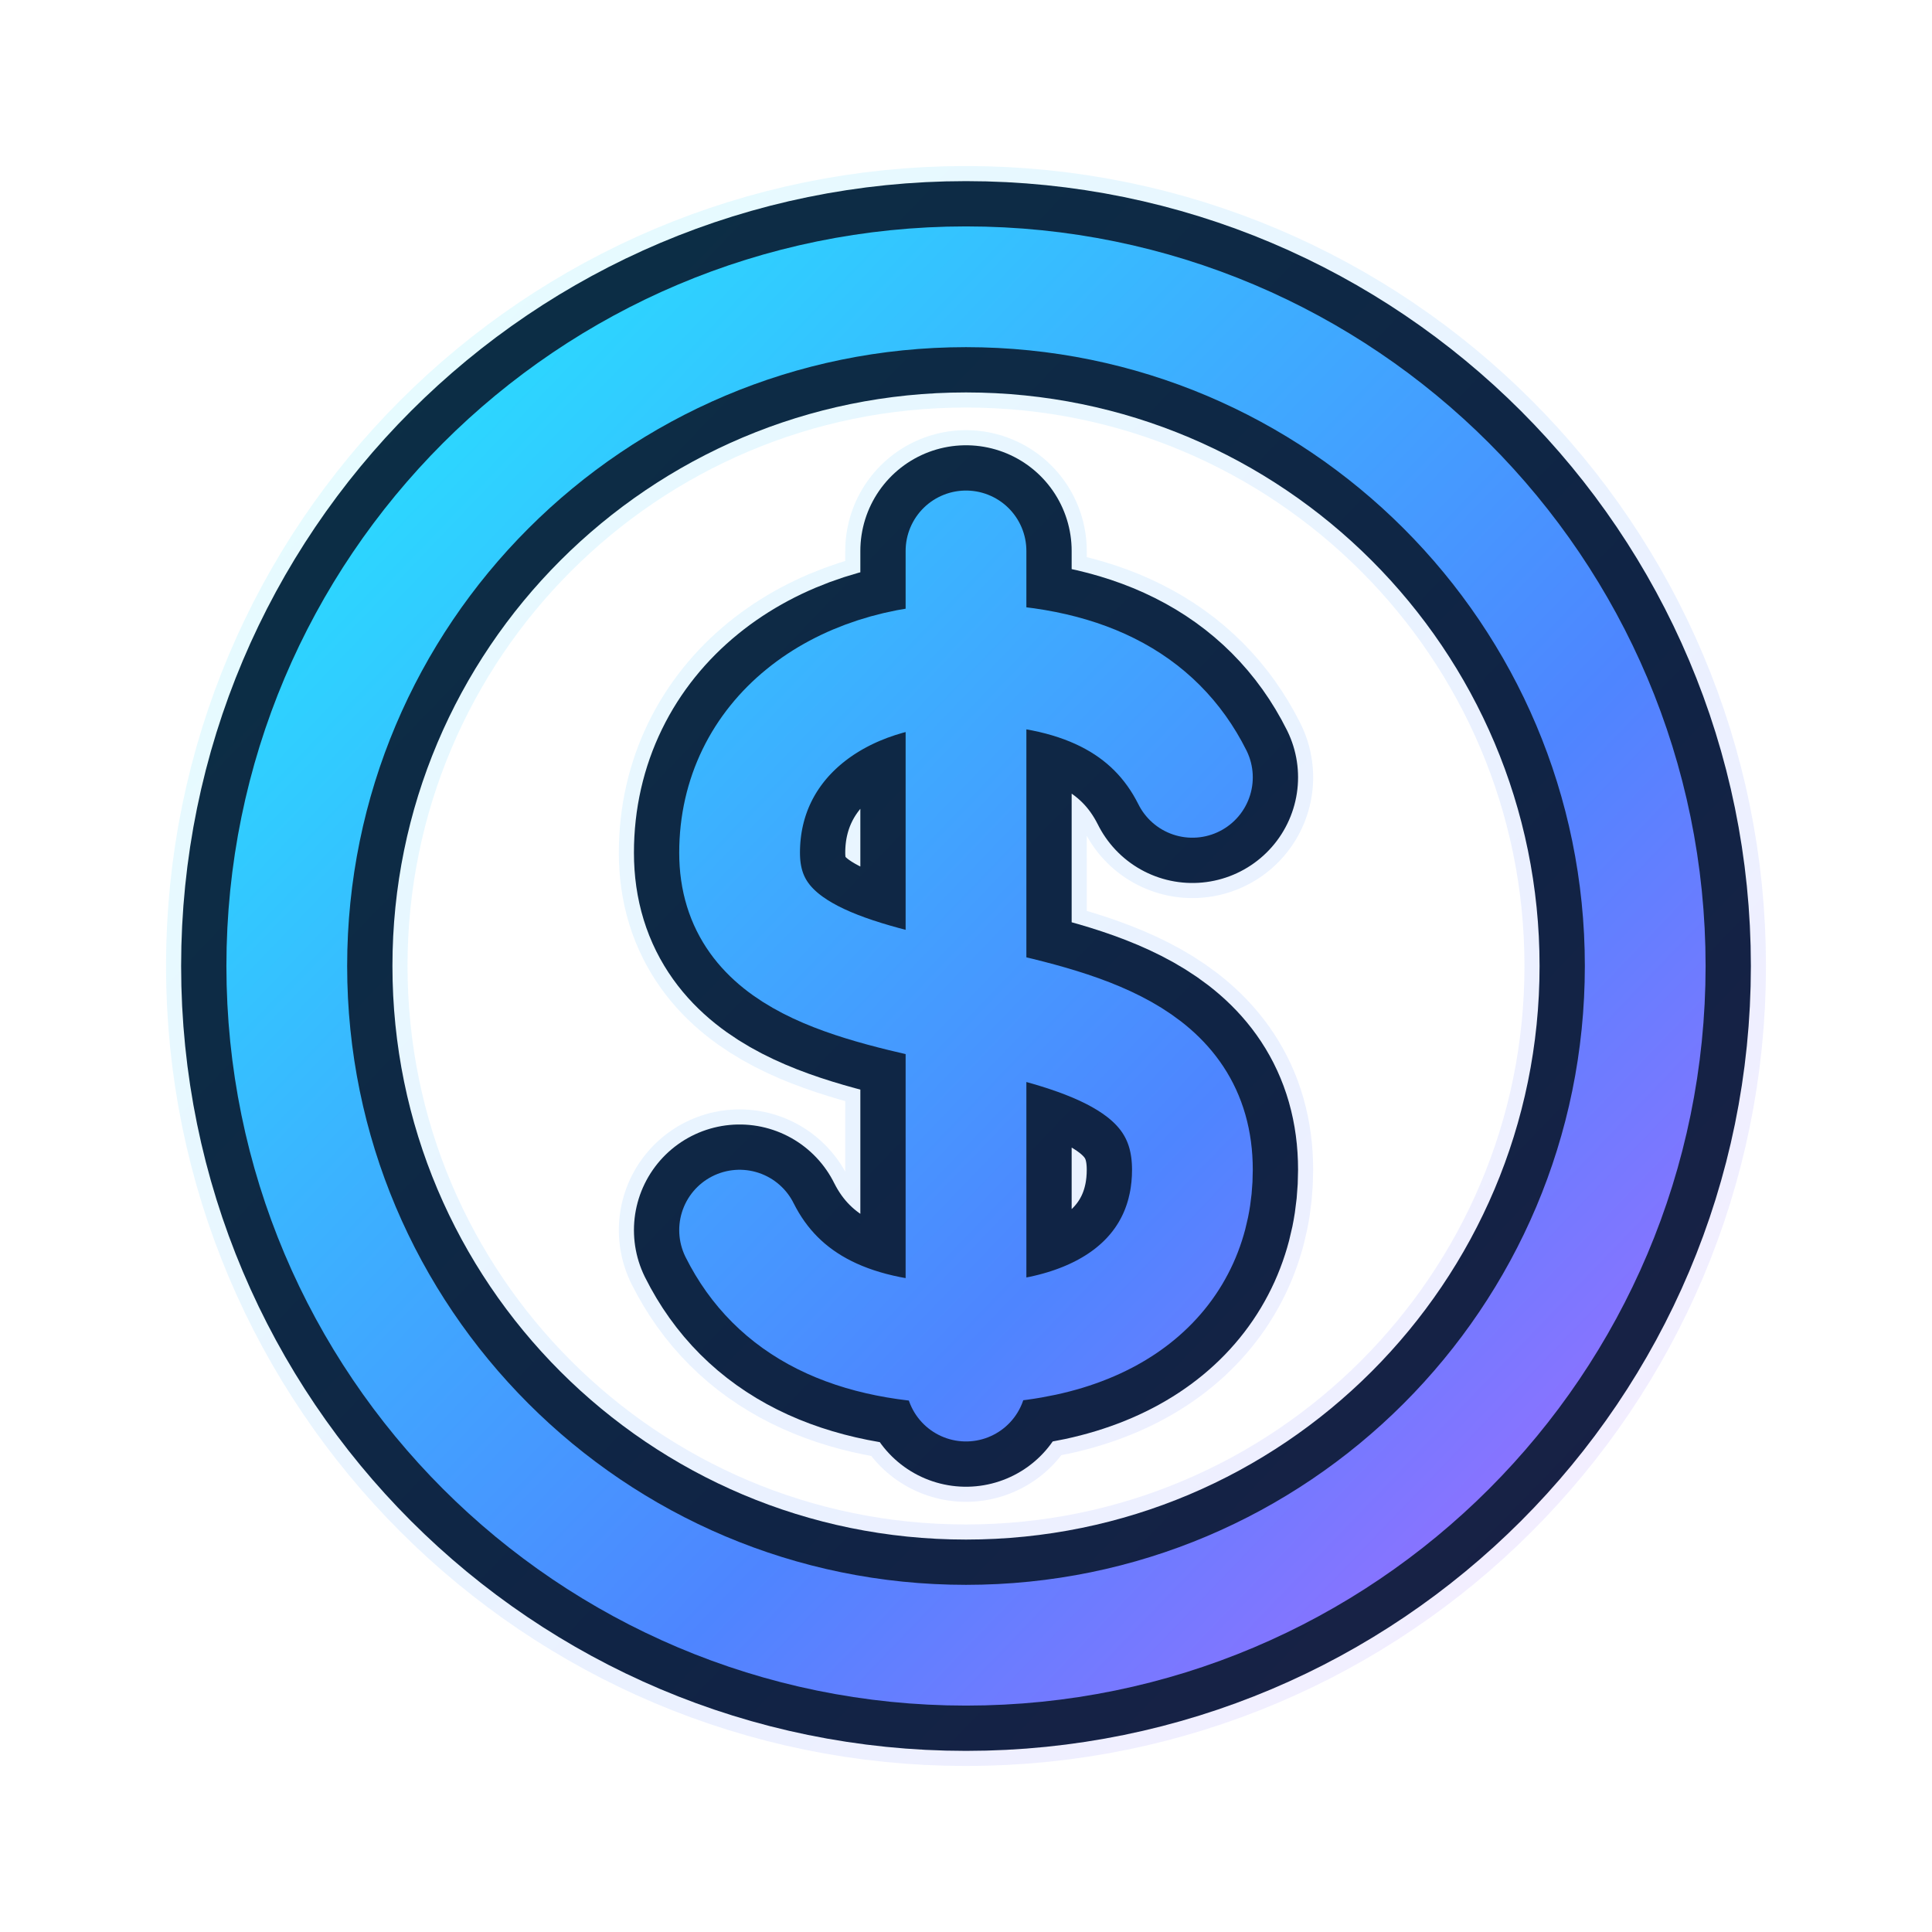
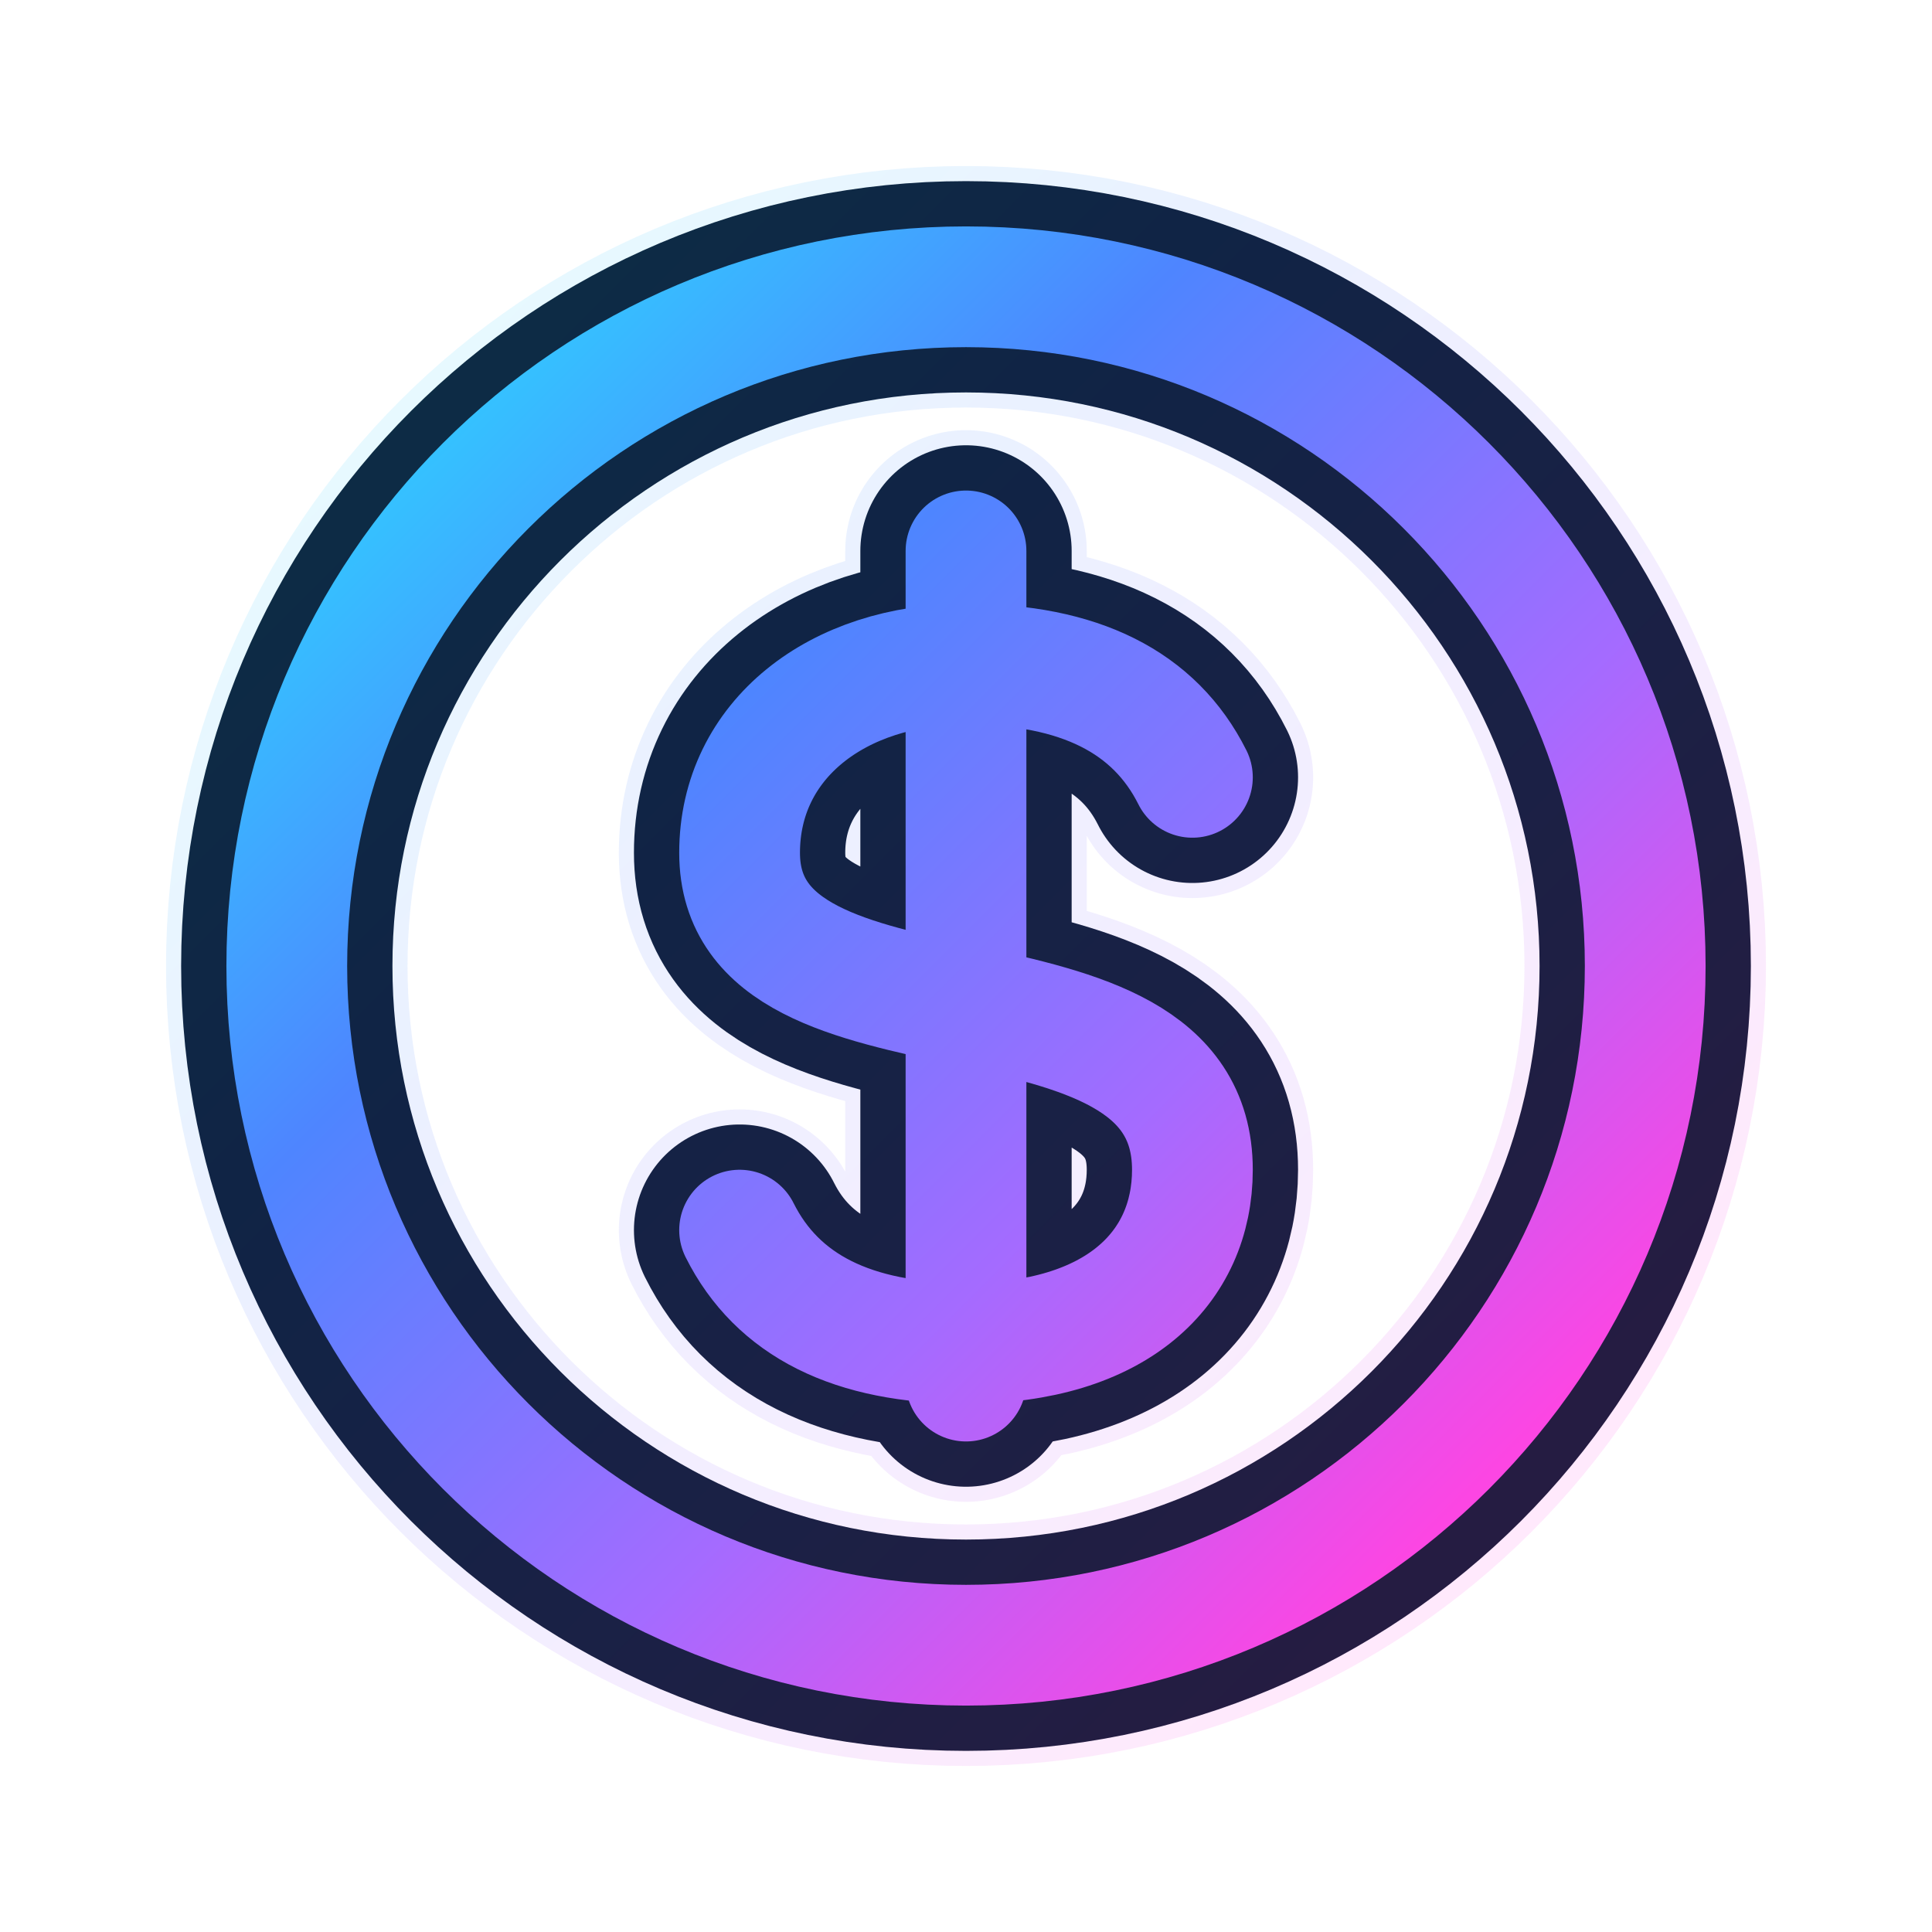
<svg xmlns="http://www.w3.org/2000/svg" width="32" height="32" viewBox="0 0 32 32" fill="none">
  <defs>
-     <linearGradient id="ink" x1="3" y1="4" x2="28" y2="28" gradientUnits="userSpaceOnUse">
+     <linearGradient id="ink" x1="3" y1="3" x2="21" y2="21" gradientUnits="userSpaceOnUse">
      <stop stop-color="#27e3ff" />
-       <stop offset=".45" stop-color="#4e85ff" />
-       <stop offset=".72" stop-color="#a46bff" />
-       <stop offset="1" stop-color="#fc46e3" />
+       <stop offset=".32" stop-color="#4e85ff" />
+       <stop offset=".62" stop-color="#a46bff" />
+       <stop offset=".88" stop-color="#fc46e3" />
    </linearGradient>
  </defs>
  <g stroke-linecap="round" stroke-linejoin="round">
    <g stroke="#08172c" stroke-width="2.8" opacity="1">
      <g transform="translate(1 1) scale(1.25)">
        <circle cx="12" cy="12" r="9" />
        <path d="M9 15.5c.5 1 1.5 1.5 3 1.5 2 0 3-1 3-2.3 0-3-6-1.4-6-4.2C9 9 10.3 8 12 8c1.5 0 2.5.5 3 1.5M12 6.5v11" />
      </g>
    </g>
    <g stroke="url(#ink)" stroke-width="1.6" opacity="1">
      <g transform="translate(1 1) scale(1.25)">
        <circle cx="12" cy="12" r="9" />
        <path d="M9 15.5c.5 1 1.5 1.5 3 1.5 2 0 3-1 3-2.3 0-3-6-1.4-6-4.2C9 9 10.3 8 12 8c1.5 0 2.5.5 3 1.5M12 6.5v11" />
      </g>
    </g>
    <g stroke="url(#ink)" stroke-width="3.2" opacity="0.12">
      <g transform="translate(1 1) scale(1.25)">
        <circle cx="12" cy="12" r="9" />
        <path d="M9 15.5c.5 1 1.5 1.5 3 1.5 2 0 3-1 3-2.3 0-3-6-1.4-6-4.2C9 9 10.3 8 12 8c1.5 0 2.5.5 3 1.5M12 6.5v11" />
      </g>
    </g>
  </g>
</svg>
